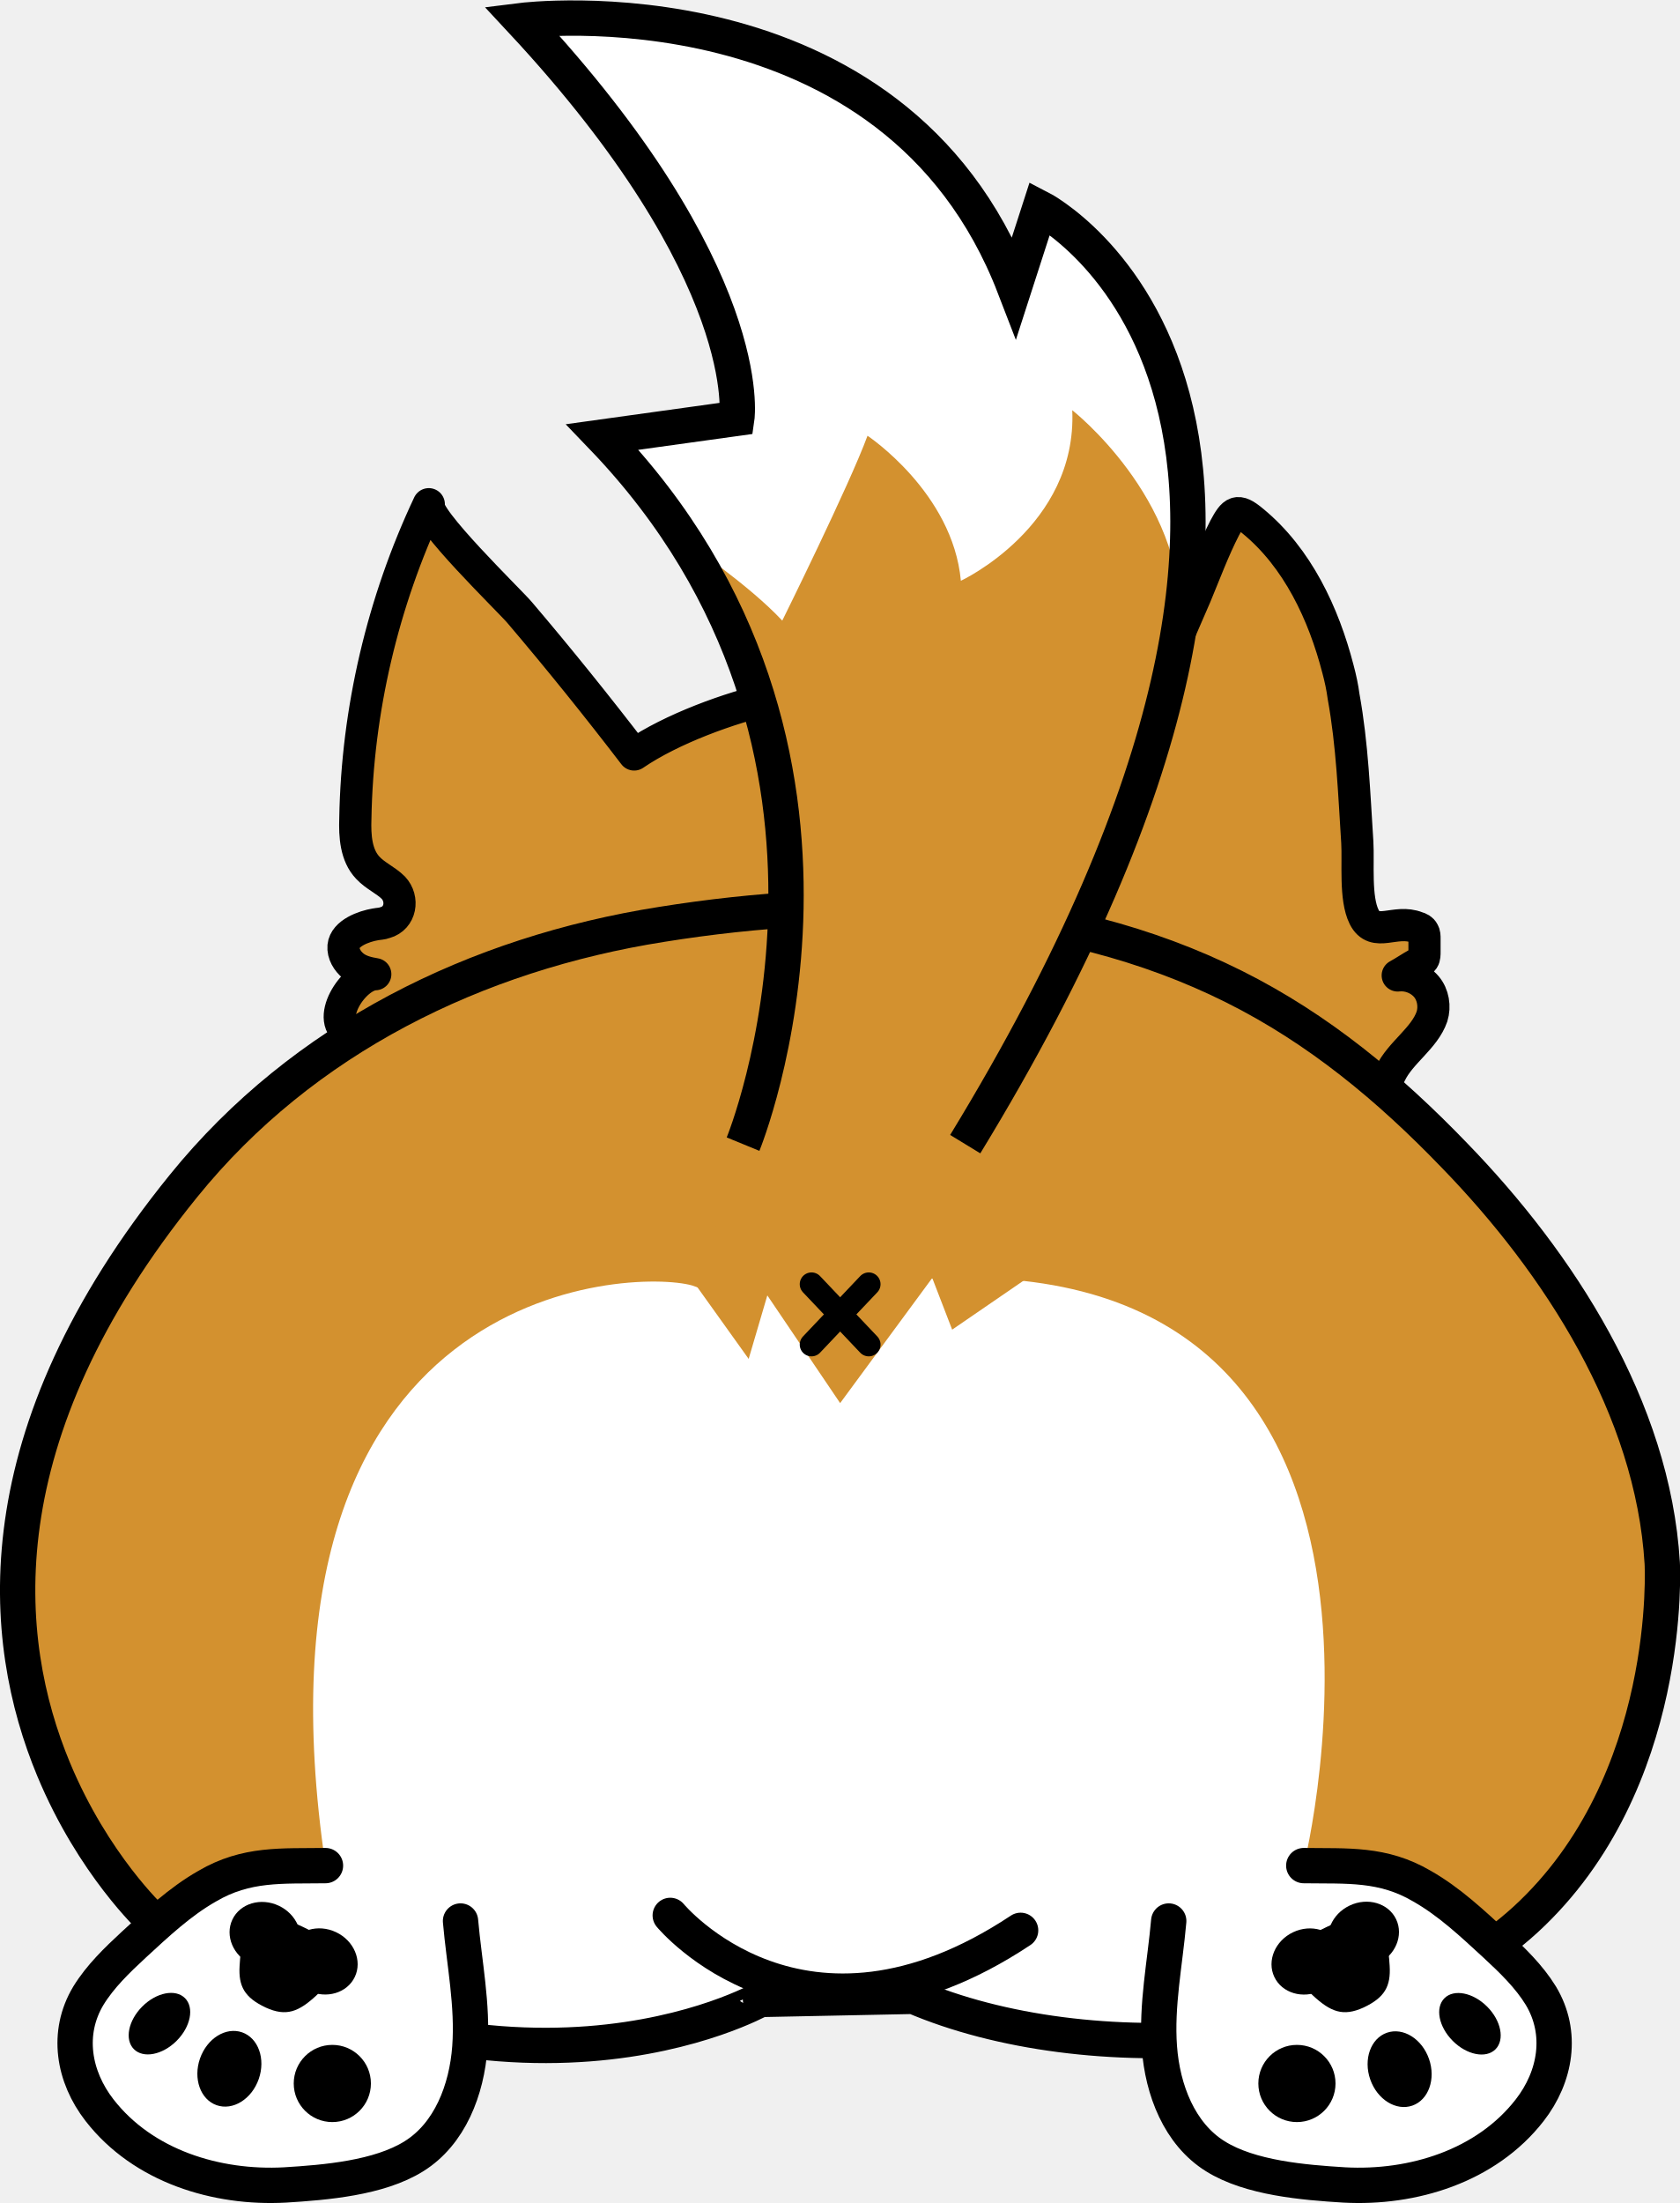
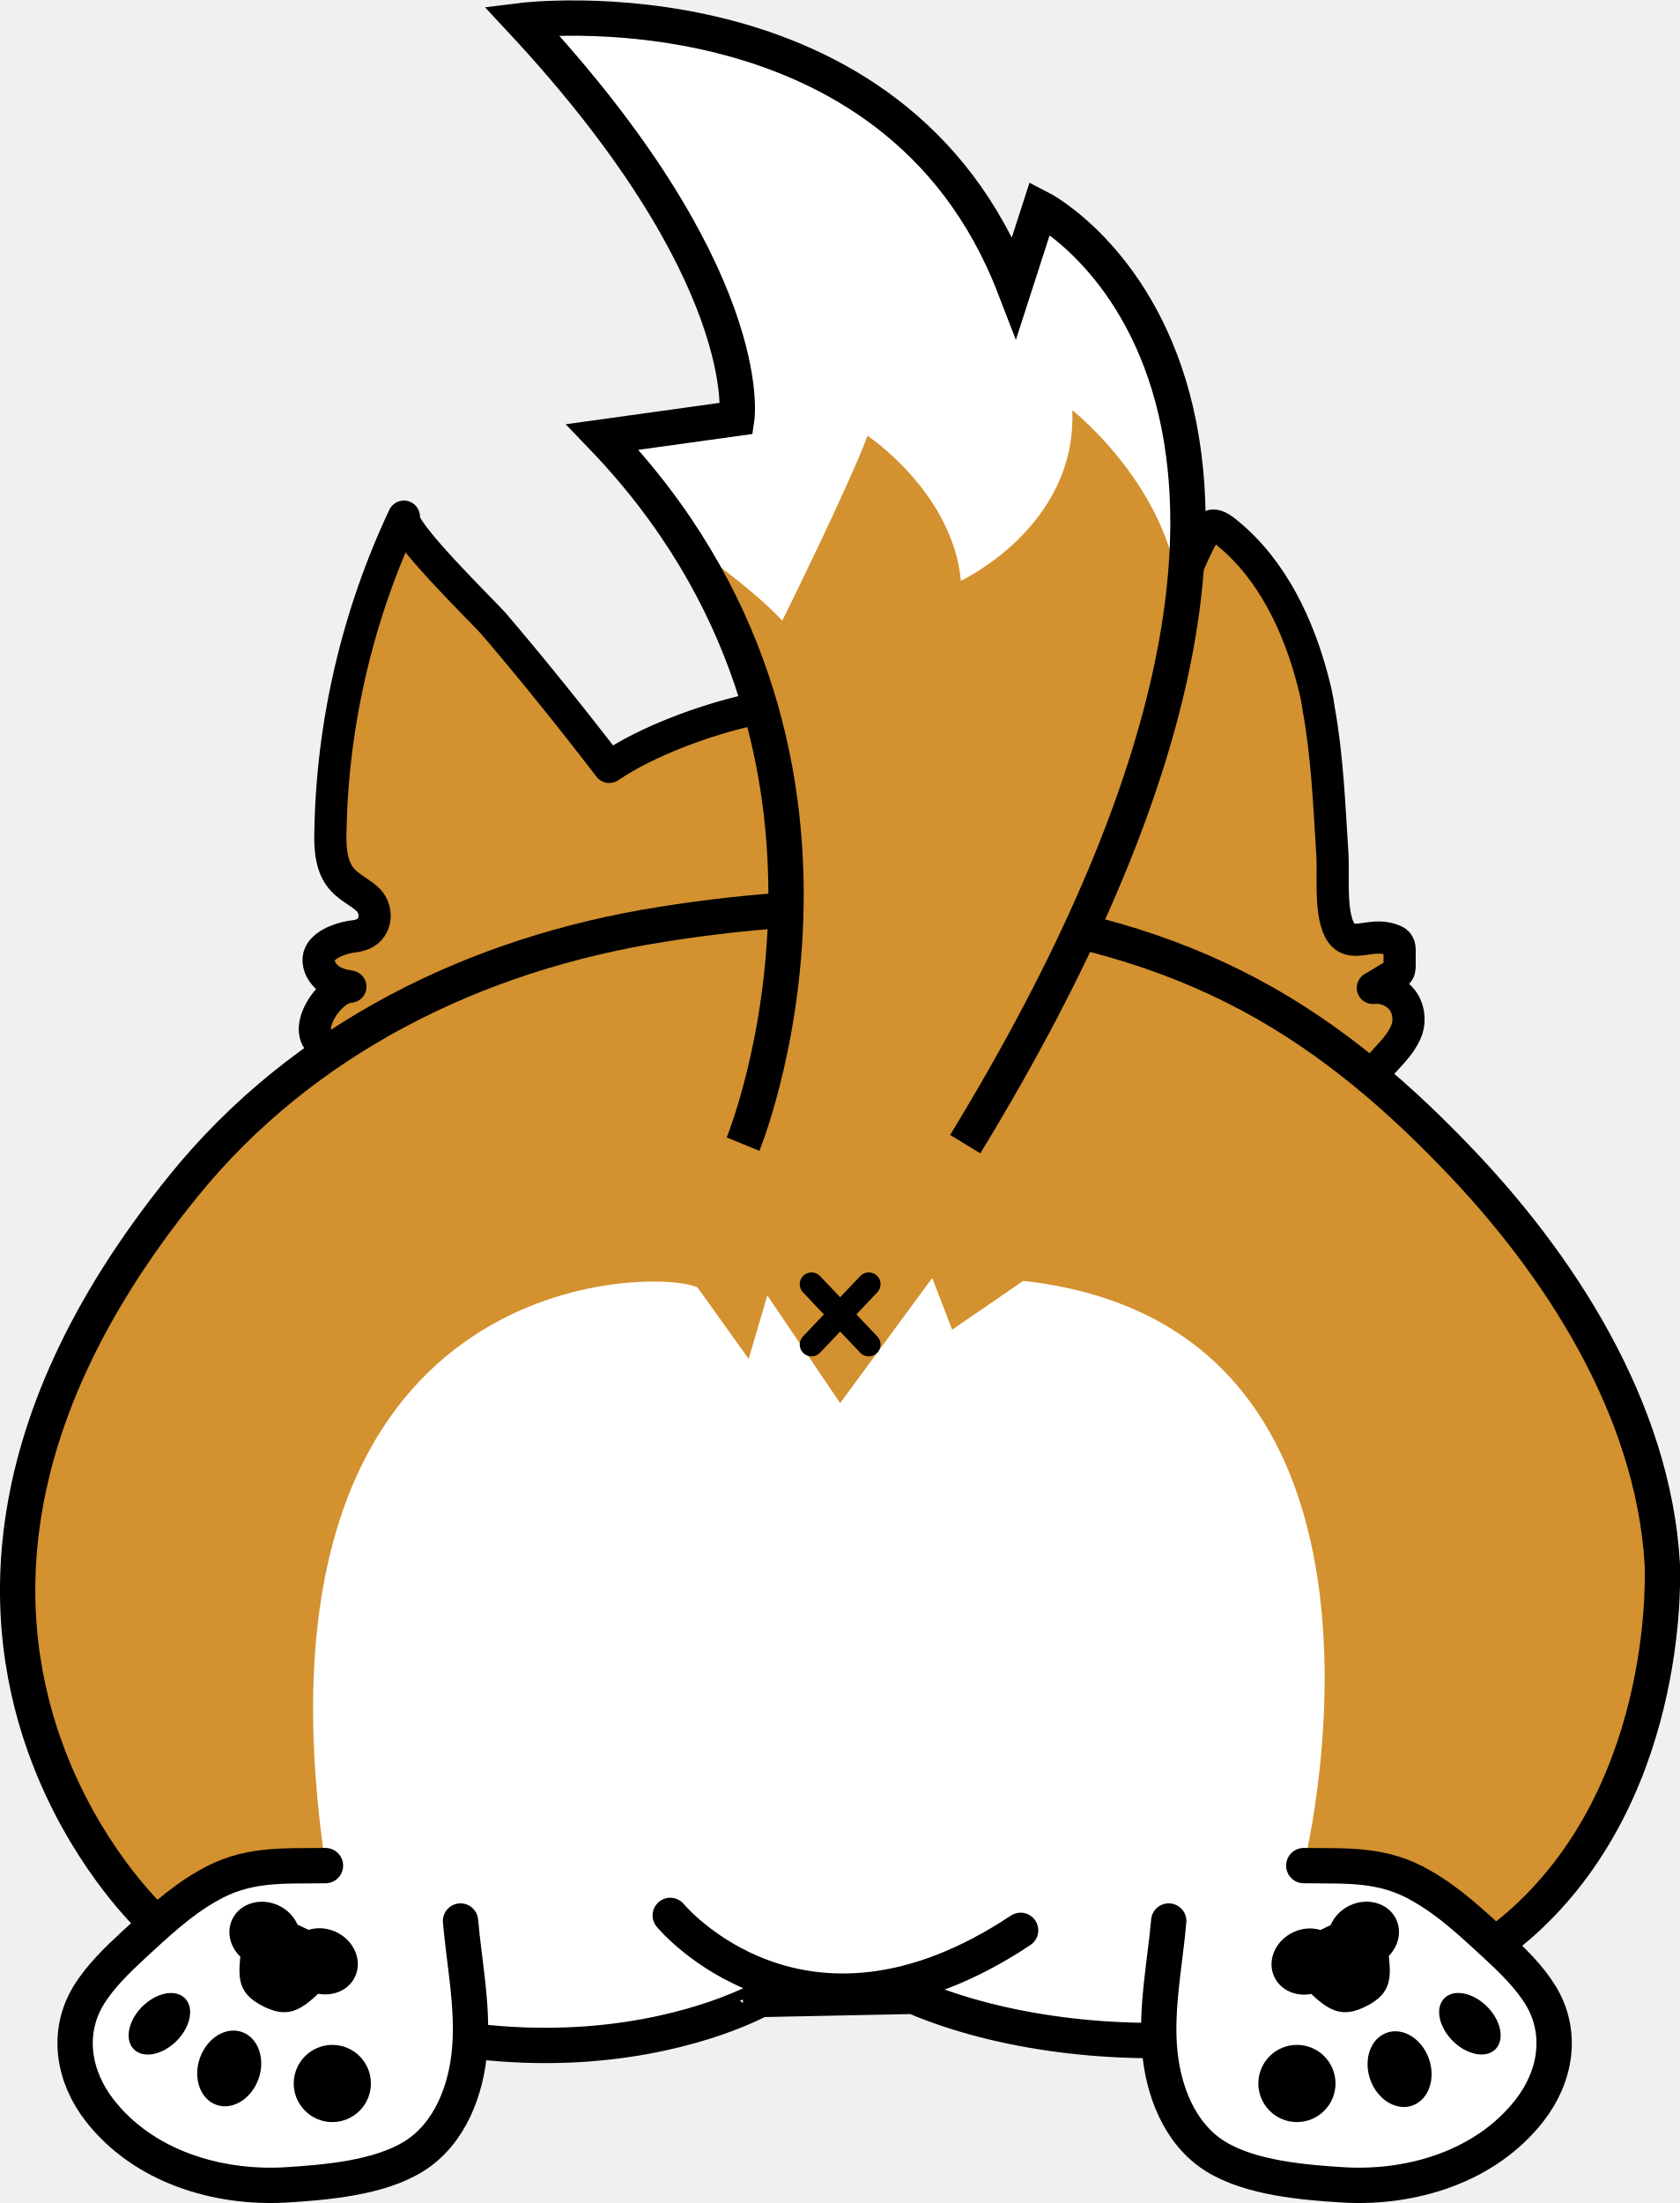
<svg xmlns="http://www.w3.org/2000/svg" version="1.1" id="Layer_1" x="0px" y="0px" viewBox="0 0 269.9 353.9" style="enable-background:new 0 0 269.9 353.9;" xml:space="preserve">
  <style type="text/css">
	.st0{fill:#D3912F;stroke:#000000;stroke-width:5.173;stroke-linecap:round;stroke-linejoin:round;stroke-miterlimit:10;}
	.st1{fill:#FFFFFF;}
	.st2{fill:#D3912F;}
	.st3{fill:none;stroke:#000000;stroke-width:5.676;stroke-linecap:round;stroke-linejoin:round;stroke-miterlimit:10;}
	.st4{fill:none;stroke:#000000;stroke-width:5.676;stroke-linecap:round;stroke-miterlimit:10;}
	.st5{fill:#FFFFFF;stroke:#000000;stroke-width:5.676;stroke-linecap:round;stroke-miterlimit:10;}
	.st6{fill:none;stroke:#000000;stroke-width:5.676;stroke-miterlimit:10;}
	.st7{fill:none;stroke:#000000;stroke-width:3.784;stroke-linecap:round;stroke-linejoin:round;stroke-miterlimit:10;}
</style>
+   <path class="st0" d="M60,174.2c-1,1.1-3,0.3-3.5-1.1c-0.7-1.7,1.4-5.5-1.7-5c-0.8,0.1-1.6,0.2-2.4-0.1c-4.5-1.8,0.4-9.4,3.9-9.5  c-1.2-0.2-2.5-0.5-3.5-1.3s-1.7-2-1.6-3.2c0.2-2.1,3.3-3.2,5.1-3.5c0.5-0.1,1.1-0.1,1.6-0.3c2.5-0.7,3-3.8,1.3-5.6  c-1.2-1.2-2.9-1.9-4.1-3.2c-1.9-2-2.1-5.1-2-7.9c0.3-17.4,4.4-34.8,11.8-50.5c-1,2,13.1,15.6,14.6,17.4c6.3,7.4,12.5,15.1,18.4,22.8  c6-4.1,15.3-7.5,22.4-9.1c19.3-4.4,37.6-0.4,55.5,7c0.6,0.3,1.3,0.5,1.9,0.8c3.5-8.1,6.9-16.2,10.4-24.2c1.5-3.6,2.9-7.4,4.7-10.9  c1.4-2.6,2-3.2,4.5-1.1c7.2,5.9,11.4,14.9,13.7,23.8c0.4,1.5,0.7,2.9,0.9,4.4c1.4,7.7,1.7,15.6,2.2,23.4c0.2,3.3-0.4,9,1.1,12  c1.7,3.4,5,0.3,8.5,1.7c0.4,0.1,0.8,0.3,1,0.7c0.2,0.3,0.2,0.7,0.2,1.1c0,0.7,0,1.4,0,2.1c0,0.4,0,0.9-0.2,1.2s-0.5,0.5-0.9,0.7  c-1.1,0.6-2.1,1.3-3.2,1.9c1.7-0.2,3.5,0.5,4.6,1.8s1.4,3.2,0.9,4.8c-1.2,3.5-5.1,5.8-6.7,9.2" />
+   <path class="st1" d="M24.4,308.3c0,0-9.4-8.7-15.8-24.1C0,263.5-3.1,230.7,29.5,190.5c56.8-70.1,161.3-36.9,161.3-36.9  s68.1,31.2,76.3,97.3c0,0,2,35.3-22,57.3c-24.1,22-70.7,24.1-98.3,12.3l-24.6,0.5C122.2,321.1,81.2,344.6,24.4,308.3z" />
  <g>
-     <path class="st0" d="M64,172.2c-1,1.1-3,0.3-3.5-1.1c-0.7-1.7,1.4-5.5-1.7-5c-0.8,0.1-1.6,0.2-2.4-0.1c-4.5-1.8,0.4-9.4,3.9-9.5   c-1.2-0.2-2.5-0.5-3.5-1.3s-1.7-2-1.6-3.2c0.2-2.1,3.3-3.2,5.1-3.5c0.5-0.1,1.1-0.1,1.6-0.3c2.5-0.7,3-3.8,1.3-5.6   c-1.2-1.2-2.9-1.9-4.1-3.2c-1.9-2-2.1-5.1-2-7.9c0.3-17.4,4.4-34.8,11.8-50.5c-1,2,13.1,15.6,14.6,17.4   c6.3,7.4,12.5,15.1,18.4,22.8c6-4.1,15.3-7.5,22.4-9.1c19.3-4.4,37.6-0.4,55.5,7c0.6,0.3,1.3,0.5,1.9,0.8   c3.5-8.1,6.9-16.2,10.4-24.2c1.5-3.6,2.9-7.4,4.7-10.9c1.4-2.6,2-3.2,4.5-1.1c7.2,5.9,11.4,14.9,13.7,23.8c0.4,1.5,0.7,2.9,0.9,4.4   c1.4,7.7,1.7,15.6,2.2,23.4c0.2,3.3-0.4,9,1.1,12c1.7,3.4,5,0.3,8.5,1.7c0.4,0.1,0.8,0.3,1,0.7c0.2,0.3,0.2,0.7,0.2,1.1   c0,0.7,0,1.4,0,2.1c0,0.4,0,0.9-0.2,1.2s-0.5,0.5-0.9,0.7c-1.1,0.6-2.1,1.3-3.2,1.9c1.7-0.2,3.5,0.5,4.6,1.8s1.4,3.2,0.9,4.8   c-1.2,3.5-5.1,5.8-6.7,9.2" />
-     <path class="st1" d="M24.4,308.3c0,0-9.4-8.7-15.8-24.1C0,263.5-3.1,230.7,29.5,190.5c56.8-70.1,161.3-36.9,161.3-36.9   s68.1,31.2,76.3,97.3c0,0,2,35.3-22,57.3c-24.1,22-70.7,24.1-98.3,12.3l-24.6,0.5C122.2,321.1,81.2,344.6,24.4,308.3z" />
+     <path class="st2" d="M112.4,206.9c0,0-0.4-0.1-1.2-0.4c-9.6-2.7-72.8-0.7-58.9,93.1l-27.9,8.6l-15.8-24l0.9-39.8l38.1-62.8   l103.7-2.7l82.4,12.8l27.7,65l3.6,11.5l-3.6,15.6l-21.1,28.6l-11.8-9.4l-19-3.3c0,0,25.5-101.9-64.1-94" />
+     <polyline class="st2" points="112,206.7 120.3,218.3 123.3,208.1 135,225.4 149.8,205.3 153,213.6 165.1,205.3 172,197.5    114.9,197.5  " />
+   </g>
+   <path class="st2" d="M8.9,281.8c-1.1-2,0.6-7.9,0.9-10c1.2-8.2,3.2-16.4,6.2-24.2c8.9-23.5,25.9-40.9,48.9-50.9  c12.9-5.6,27.6-6.9,41.4-4.1c2,0.4,4.1,0.9,5.8,2c3.7,2.2,5.9,6.2,7.9,10.1c0.8-3.8,1.5-7.5,2.3-11.3c-0.7,2.6,10.6,15,12.6,17.7  l15.2-18.8l3.5,9.7l11.8-8.6c0,0,77-5.7,98.1,76.9c0,0,18.9-60.3-59.7-108.6c-26.7-16.4-50.9-16.2-72.5-16  c-58.2,0.4-95.7,38.4-95.7,38.4S-15.3,234.9,8.9,281.8z" />
+   <path class="st3" d="M24.4,308.3c0,0-9.4-8.7-15.8-24.1C0,263.5-3.1,230.7,29.5,190.5c19.2-23.7,47-37.3,76.8-42  c30.6-4.9,63.8-4.1,92,10c13.6,6.8,24.9,16.2,35.4,27.1c16.8,17.3,31.9,40.6,33.4,65.5c0,0,2,35.3-22,57.3  c-24.1,22-70.7,24.1-98.3,12.3l-24.6,0.5C122.2,321.1,81.2,344.6,24.4,308.3z" />
+   <path class="st4" d="M107.7,307.7c0,0,21.2,25.7,56.3,2.4" />
+   <g>
+     <path class="st5" d="M52.3,299.7c-7,0.1-12.7-0.4-19,3.3c-4.4,2.5-8.1,6-11.8,9.4c-2.7,2.5-5.4,5.1-7.3,8.2c-3.6,6-2.4,13,1.8,18.4   c7,9,18.8,12.6,29.8,12c6.5-0.4,15.1-1.1,20.7-4.6c5.8-3.6,8.5-10.7,9-17.5s-0.9-13.5-1.5-20.3" />
+     <circle cx="53.4" cy="334.7" r="6.2" />
+     <ellipse transform="matrix(0.3296 -0.9441 0.9441 0.3296 -289.0551 257.5942)" cx="36.9" cy="332.3" rx="6.2" ry="5" />
+     <ellipse transform="matrix(0.7071 -0.7071 0.7071 0.7071 -222.3688 113.3334)" cx="25.6" cy="325.1" rx="5.8" ry="3.9" />
    <g>
-       <path class="st2" d="M112.4,206.9c0,0-0.4-0.1-1.2-0.4c-9.6-2.7-72.8-0.7-58.9,93.1l-27.9,8.6l-15.8-24l0.9-39.8l38.1-62.8    l103.7-2.7l82.4,12.8l27.7,65l3.6,11.5l-3.6,15.6l-21.1,28.6l-11.8-9.4l-19-3.3c0,0,25.5-101.9-64.1-94" />
-       <polyline class="st2" points="112,206.7 120.3,218.3 123.3,208.1 135,225.4 149.8,205.3 153,213.6 165.1,205.3 172,197.5     114.9,197.5   " />
-     </g>
-     <path class="st2" d="M8.9,281.8c-1.1-2,0.6-7.9,0.9-10c1.2-8.2,3.2-16.4,6.2-24.2c8.9-23.5,25.9-40.9,48.9-50.9   c12.9-5.6,27.6-6.9,41.4-4.1c2,0.4,4.1,0.9,5.8,2c3.7,2.2,5.9,6.2,7.9,10.1c0.8-3.8,1.5-7.5,2.3-11.3c-0.7,2.6,10.6,15,12.6,17.7   l15.2-18.8l3.5,9.7l11.8-8.6c0,0,77-5.7,98.1,76.9c0,0,18.9-60.3-59.7-108.6c-26.7-16.4-50.9-16.2-72.5-16   c-58.2,0.4-95.7,38.4-95.7,38.4S-15.3,234.9,8.9,281.8z" />
-     <path class="st3" d="M24.4,308.3c0,0-9.4-8.7-15.8-24.1C0,263.5-3.1,230.7,29.5,190.5c19.2-23.7,47-37.3,76.8-42   c30.6-4.9,63.8-4.1,92,10c13.6,6.8,24.9,16.2,35.4,27.1c16.8,17.3,31.9,40.6,33.4,65.5c0,0,2,35.3-22,57.3   c-24.1,22-70.7,24.1-98.3,12.3l-24.6,0.5C122.2,321.1,81.2,344.6,24.4,308.3z" />
-     <path class="st4" d="M107.7,307.7c0,0,21.2,25.7,56.3,2.4" />
-     <g>
-       <path class="st5" d="M52.3,299.7c-7,0.1-12.7-0.4-19,3.3c-4.4,2.5-8.1,6-11.8,9.4c-2.7,2.5-5.4,5.1-7.3,8.2    c-3.6,6-2.4,13,1.8,18.4c7,9,18.8,12.6,29.8,12c6.5-0.4,15.1-1.1,20.7-4.6c5.8-3.6,8.5-10.7,9-17.5s-0.9-13.5-1.5-20.3" />
-       <circle cx="53.4" cy="334.7" r="6.2" />
-       <ellipse transform="matrix(0.3296 -0.9441 0.9441 0.3296 -289.0287 257.6472)" cx="36.9" cy="332.3" rx="6.2" ry="5" />
-       <ellipse transform="matrix(0.7071 -0.7071 0.7071 0.7071 -222.3589 113.3131)" cx="25.6" cy="325.1" rx="5.8" ry="3.9" />
-       <g>
-         <ellipse transform="matrix(0.4272 -0.9042 0.9042 0.4272 -255.2679 227.3211)" cx="51.8" cy="315.1" rx="5.2" ry="5.8" />
-         <ellipse transform="matrix(0.4272 -0.9042 0.9042 0.4272 -256.6412 216.5948)" cx="42.6" cy="310.8" rx="5.2" ry="5.8" />
-         <path d="M38.5,315.8c0.2-3,0.2-6.9,8.7-2.9c6,2.8,5.9,5.5,3.7,7.6c-2.9,2.7-4.9,3.5-8.2,2C39.3,320.9,38.3,319.1,38.5,315.8z" />
-         <ellipse transform="matrix(0.4272 -0.9042 0.9042 0.4272 -254.4478 221.5252)" cx="47.6" cy="311.6" rx="2.3" ry="8.9" />
-       </g>
-     </g>
-     <path class="st2" d="M119.4,183.8c0,0,25.9-63.1-22.6-113.6l21.6-3c0,0,3.4-23.1-34.6-63.9c0,0,59.8-7.5,79.2,42.8l4.1-12.7   c0,0,60.8,31.1-12,150.4" />
-     <g>
-       <path class="st5" d="M209.5,299.7c7,0.1,12.7-0.4,19,3.3c4.4,2.5,8.1,6,11.8,9.4c2.7,2.5,5.4,5.1,7.3,8.2c3.6,6,2.4,13-1.8,18.4    c-7,9-18.8,12.6-29.8,12c-6.5-0.4-15.1-1.1-20.7-4.6c-5.8-3.6-8.5-10.7-9-17.5s0.9-13.5,1.5-20.3" />
-       <circle cx="208.4" cy="334.7" r="6.2" />
-       <ellipse transform="matrix(0.9441 -0.3296 0.3296 0.9441 -96.9857 92.7096)" cx="224.9" cy="332.4" rx="5" ry="6.2" />
-       <ellipse transform="matrix(0.7071 -0.7071 0.7071 0.7071 -160.6932 262.2453)" cx="236.2" cy="325.1" rx="3.9" ry="5.8" />
-       <g>
-         <ellipse transform="matrix(0.9042 -0.4272 0.4272 0.9042 -114.482 119.9017)" cx="210" cy="315.1" rx="5.8" ry="5.2" />
-         <ellipse transform="matrix(0.9042 -0.4272 0.4272 0.9042 -111.781 123.3868)" cx="219.1" cy="310.8" rx="5.8" ry="5.2" />
-         <path d="M223.3,315.8c-0.2-3-0.2-6.9-8.7-2.9c-6,2.8-5.9,5.5-3.7,7.6c2.9,2.7,4.9,3.5,8.2,2C222.5,320.9,223.5,319.1,223.3,315.8     z" />
-         <ellipse transform="matrix(0.9042 -0.4272 0.4272 0.9042 -112.5832 121.3708)" cx="214.2" cy="311.6" rx="8.9" ry="2.3" />
-       </g>
-     </g>
-     <path class="st1" d="M110.2,87.1c0,0,10.1,6.8,15.5,12.6c0,0,10.8-21.8,13.7-29.7c0,0,13.7,9.1,15,23.3c0,0,18.7-8.7,17.9-27.4   c0,0,18,14.1,17.3,33.8c0,0,3.7-34.4-5.6-47.4s-17-19-17-19l-3.1,16.4c0,0-14.4-50.9-80.2-46.4c0,0,36,31.5,34.6,63.9l-19,2.7" />
-     <path class="st6" d="M119.4,183.8c0,0,25.9-63.1-22.6-113.6l21.6-3c0,0,3.4-23.1-34.6-63.9c0,0,59.8-7.5,79.2,42.8l4.1-12.7   c0,0,60.8,31.1-12,150.4" />
-     <path class="st2" d="M94.9,195" />
-     <g>
-       <line class="st7" x1="139.6" y1="206.3" x2="130.4" y2="216" />
-       <line class="st7" x1="130.4" y1="206.3" x2="139.6" y2="216" />
+       <ellipse transform="matrix(0.4272 -0.9042 0.9042 0.4272 -255.2399 227.3039)" cx="51.8" cy="315.1" rx="5.2" ry="5.8" />
+       <ellipse transform="matrix(0.4272 -0.9042 0.9042 0.4272 -256.6672 216.5618)" cx="42.6" cy="310.8" rx="5.2" ry="5.8" />
+       <path d="M38.5,315.8c0.2-3,0.2-6.9,8.7-2.9c6,2.8,5.9,5.5,3.7,7.6c-2.9,2.7-4.9,3.5-8.2,2C39.3,320.9,38.3,319.1,38.5,315.8z" />
+       <ellipse transform="matrix(0.4272 -0.9042 0.9042 0.4272 -254.452 221.5606)" cx="47.6" cy="311.6" rx="2.3" ry="8.9" />
    </g>
  </g>
+   <path class="st2" d="M119.4,183.8c0,0,25.9-63.1-22.6-113.6l21.6-3c0,0,3.4-23.1-34.6-63.9c0,0,59.8-7.5,79.2,42.8l4.1-12.7  c0,0,60.8,31.1-12,150.4" />
+   <g>
+     <path class="st5" d="M209.5,299.7c7,0.1,12.7-0.4,19,3.3c4.4,2.5,8.1,6,11.8,9.4c2.7,2.5,5.4,5.1,7.3,8.2c3.6,6,2.4,13-1.8,18.4   c-7,9-18.8,12.6-29.8,12c-6.5-0.4-15.1-1.1-20.7-4.6c-5.8-3.6-8.5-10.7-9-17.5s0.9-13.5,1.5-20.3" />
+     <circle cx="208.4" cy="334.7" r="6.2" />
+     <ellipse transform="matrix(0.9441 -0.3296 0.3296 0.9441 -96.9938 92.7041)" cx="224.9" cy="332.4" rx="5" ry="6.2" />
+     <ellipse transform="matrix(0.7071 -0.7071 0.7071 0.7071 -160.703 262.2415)" cx="236.2" cy="325.1" rx="3.9" ry="5.8" />
+     <g>
+       <ellipse transform="matrix(0.9042 -0.4272 0.4272 0.9042 -114.4805 119.911)" cx="210" cy="315.1" rx="5.8" ry="5.2" />
+       <ellipse transform="matrix(0.9042 -0.4272 0.4272 0.9042 -111.7763 123.3839)" cx="219.1" cy="310.8" rx="5.8" ry="5.2" />
+       <path d="M223.3,315.8c-0.2-3-0.2-6.9-8.7-2.9c-6,2.8-5.9,5.5-3.7,7.6c2.9,2.7,4.9,3.5,8.2,2C222.5,320.9,223.5,319.1,223.3,315.8z    " />
+       <ellipse transform="matrix(0.9042 -0.4272 0.4272 0.9042 -112.587 121.3713)" cx="214.2" cy="311.6" rx="8.9" ry="2.3" />
+     </g>
+   </g>
+   <path class="st1" d="M110.2,87.1c0,0,10.1,6.8,15.5,12.6c0,0,10.8-21.8,13.7-29.7c0,0,13.7,9.1,15,23.3c0,0,18.7-8.7,17.9-27.4  c0,0,18,14.1,17.3,33.8c0,0,3.7-34.4-5.6-47.4s-17-19-17-19l-3.1,16.4c0,0-14.4-50.9-80.2-46.4c0,0,36,31.5,34.6,63.9l-19,2.7" />
+   <path class="st6" d="M119.4,183.8c0,0,25.9-63.1-22.6-113.6l21.6-3c0,0,3.4-23.1-34.6-63.9c0,0,59.8-7.5,79.2,42.8l4.1-12.7  c0,0,60.8,31.1-12,150.4" />
+   <path class="st2" d="M94.9,195" />
+   <g>
+     <line class="st7" x1="139.6" y1="206.3" x2="130.4" y2="216" />
+     <line class="st7" x1="130.4" y1="206.3" x2="139.6" y2="216" />
+   </g>
</svg>
